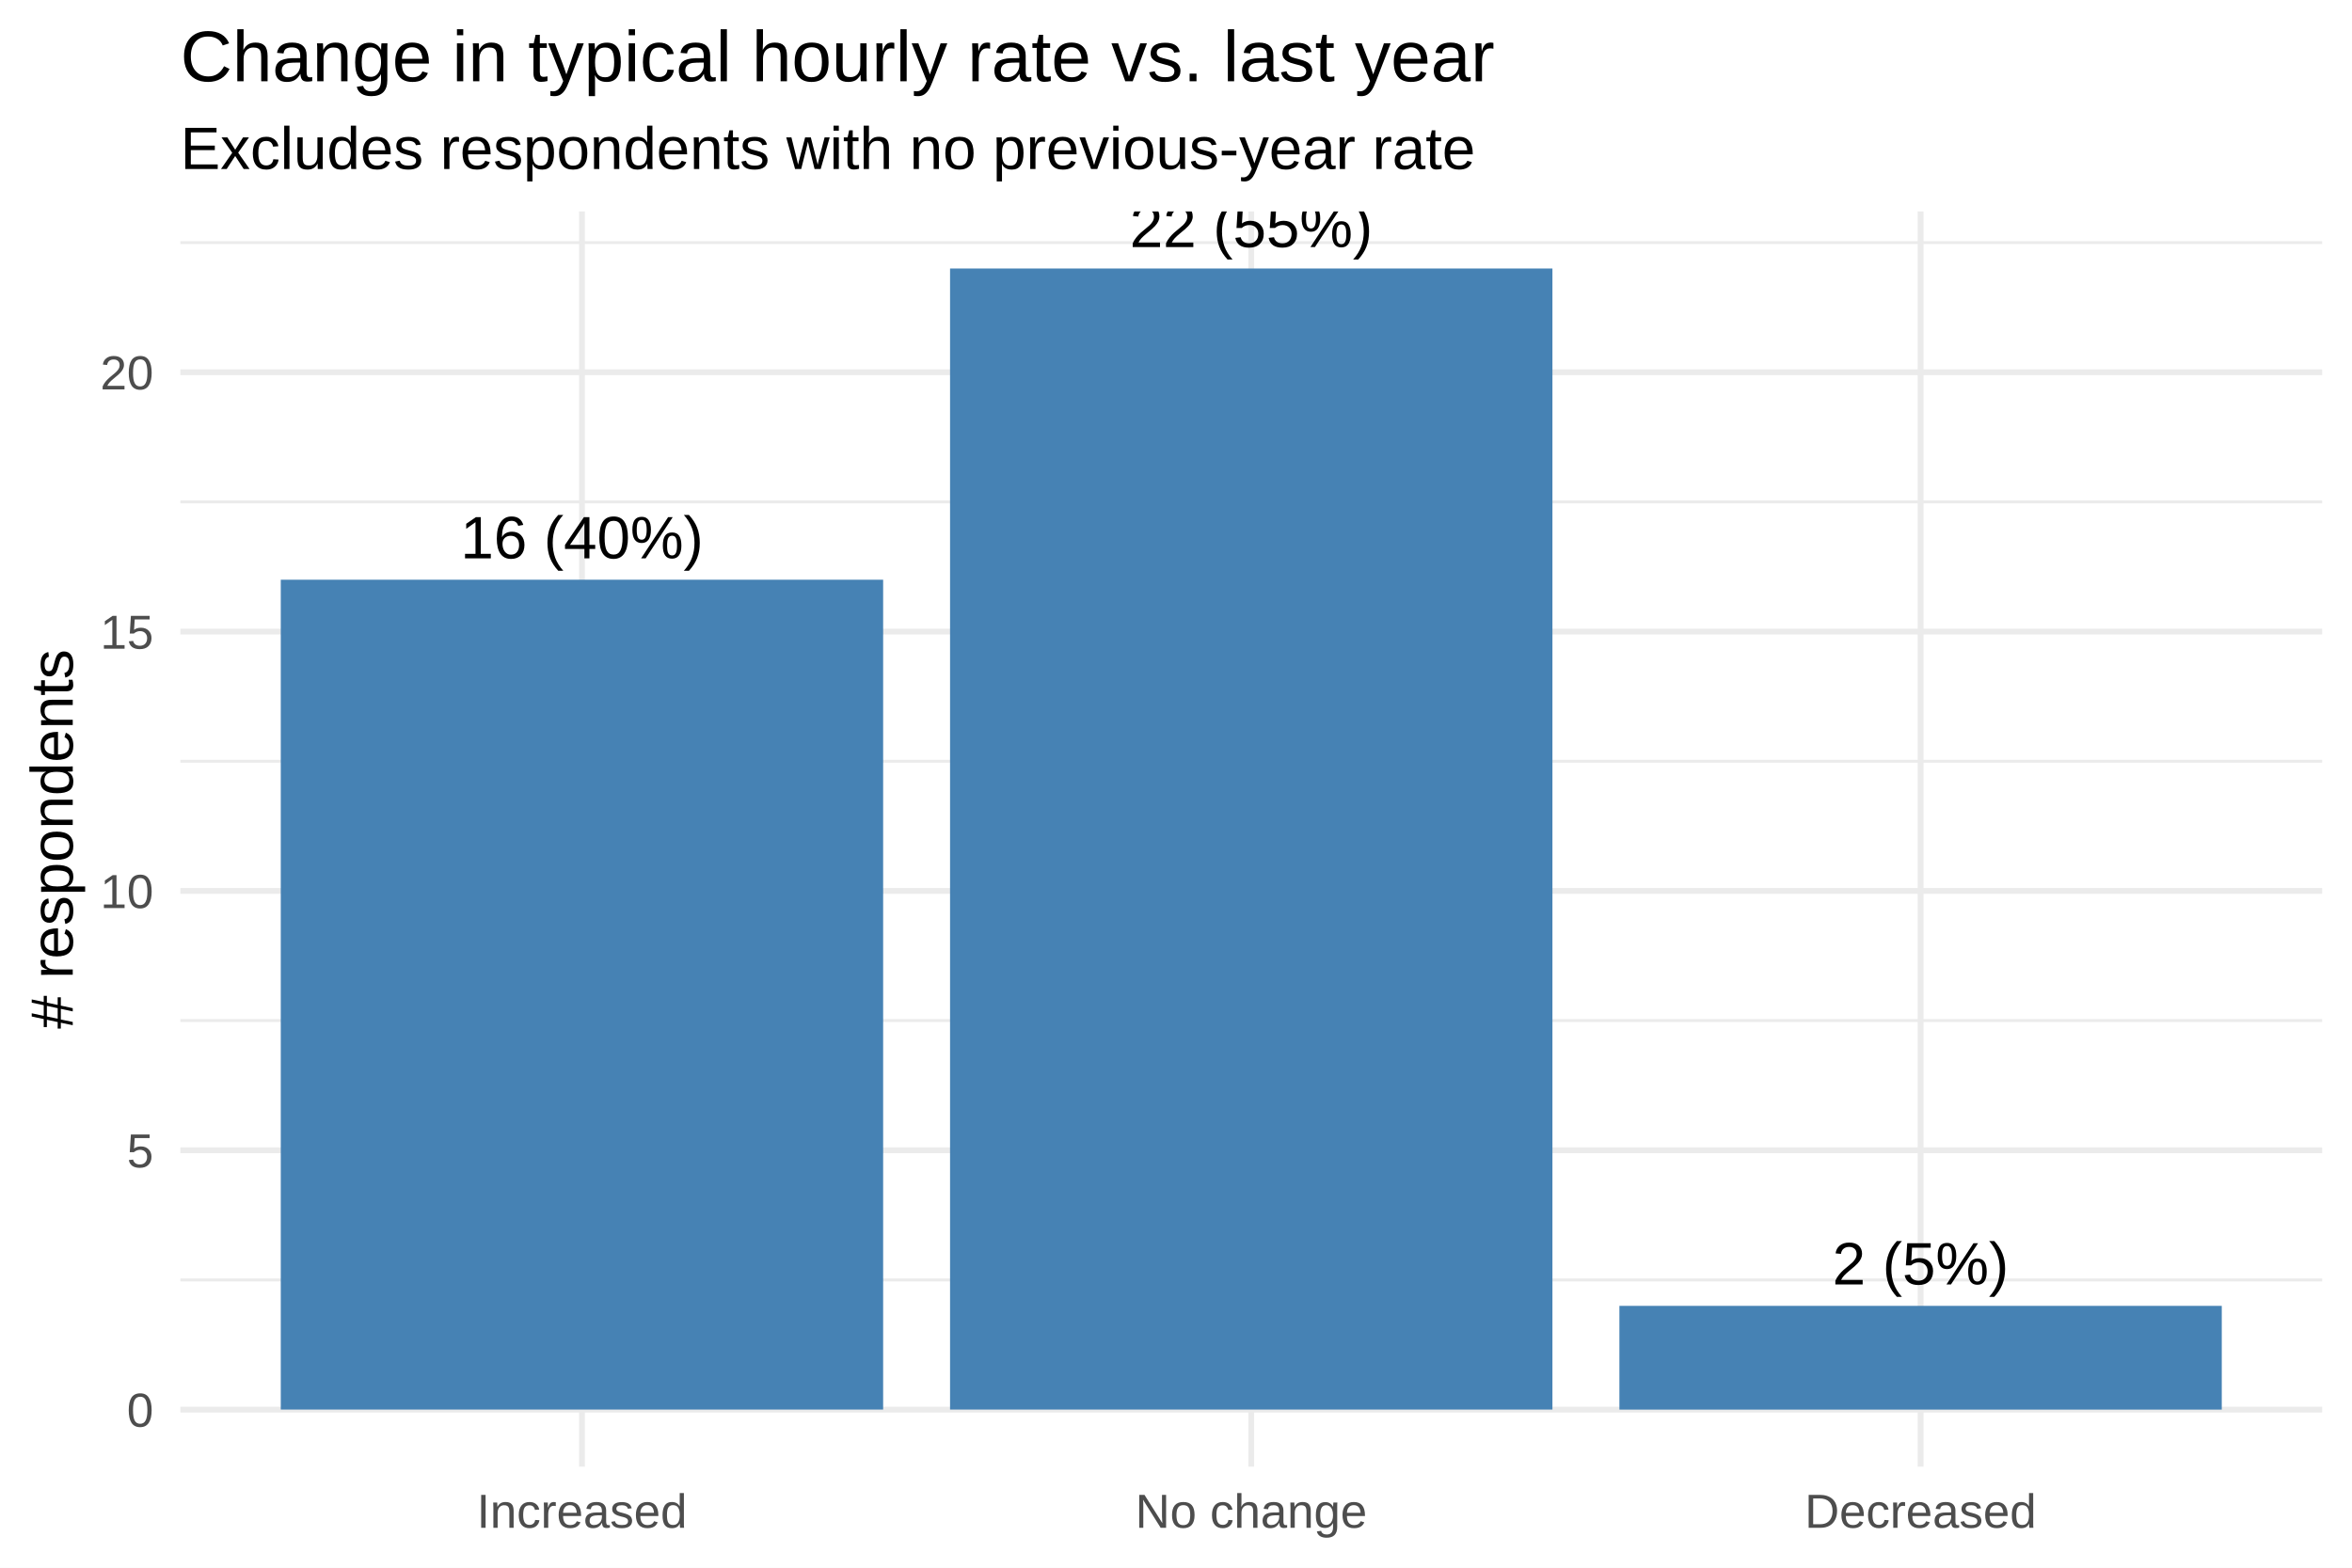
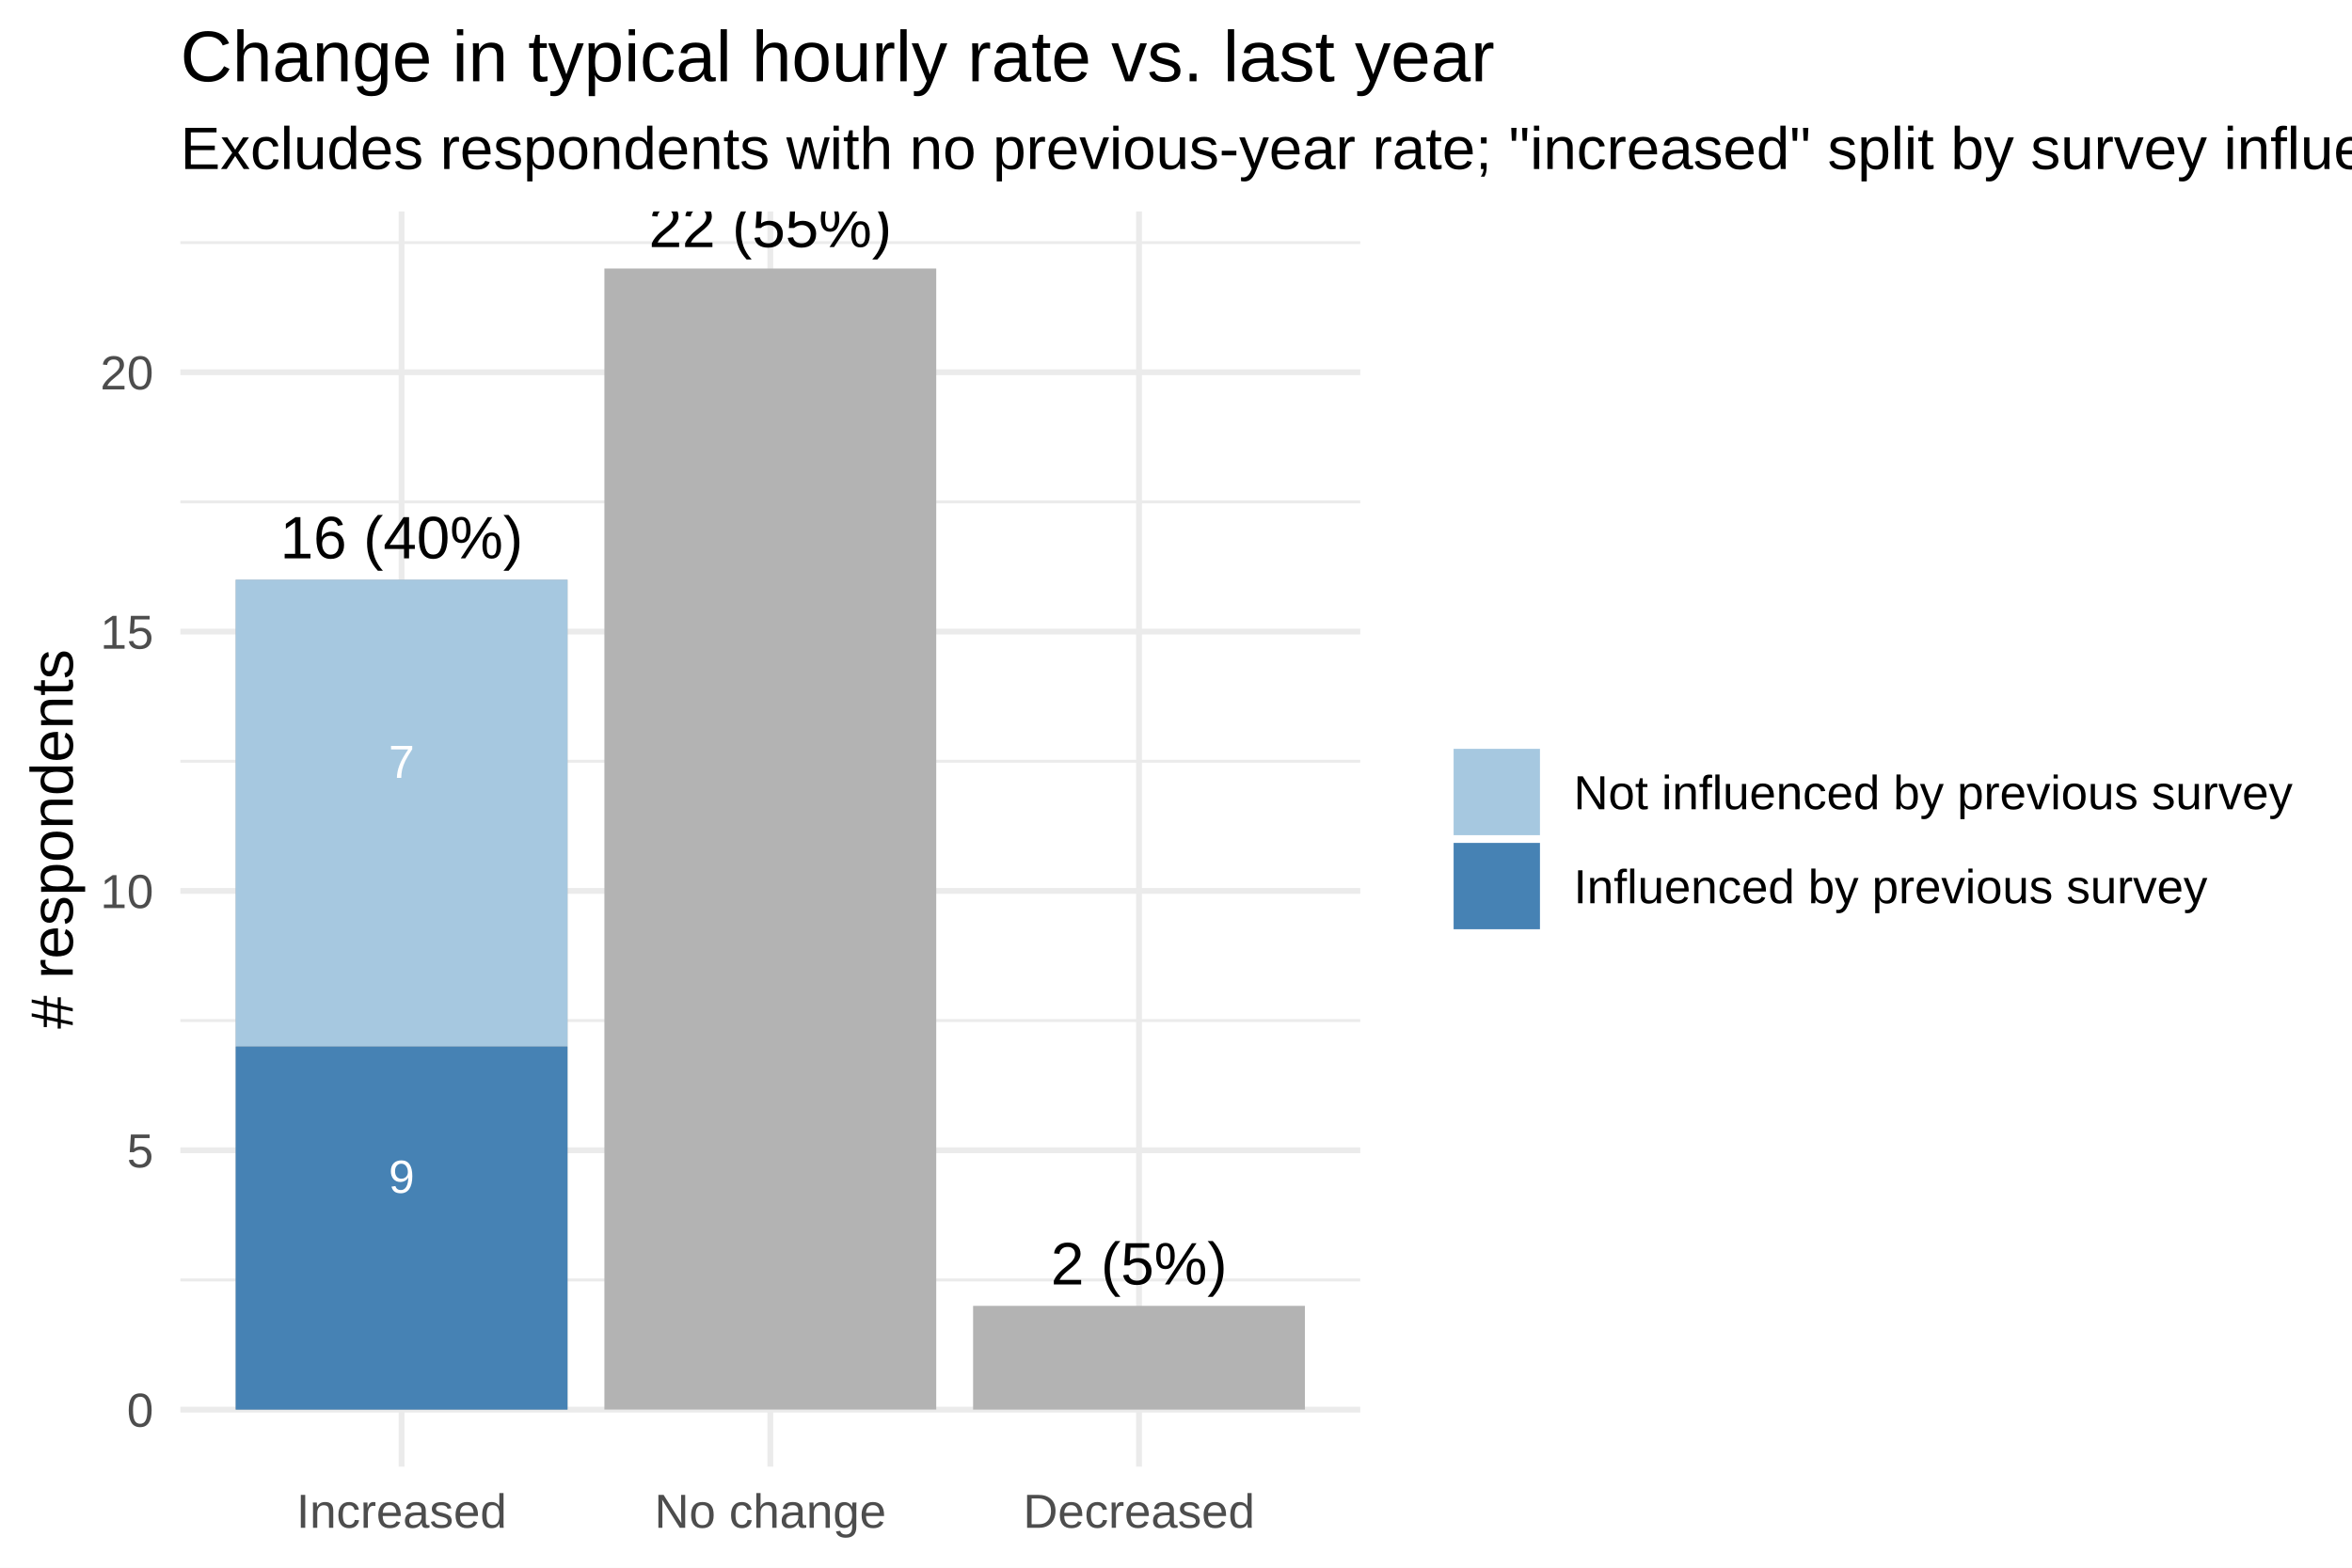
<svg xmlns="http://www.w3.org/2000/svg" width="432.00pt" height="288.00pt" viewBox="0 0 432.00 288.00">
  <g class="svglite">
    <defs>
      <style type="text/css">
    .svglite line, .svglite polyline, .svglite polygon, .svglite path, .svglite rect, .svglite circle {
      fill: none;
      stroke: #000000;
      stroke-linecap: round;
      stroke-linejoin: round;
      stroke-miterlimit: 10.00;
    }
    .svglite text {
      white-space: pre;
    }
    .svglite g.glyphgroup path {
      fill: inherit;
      stroke: none;
    }
  </style>
    </defs>
    <rect width="100%" height="100%" style="stroke: none; fill: #FFFFFF;" />
    <defs>
      <clipPath id="cpMC4wMHw0MzIuMDB8MC4wMHwyODguMDA=">
        <rect x="0.00" y="0.00" width="432.00" height="288.00" />
      </clipPath>
    </defs>
    <g clip-path="url(#cpMC4wMHw0MzIuMDB8MC4wMHwyODguMDA=)">
      <rect x="0" y="0.00" width="432.00" height="288.00" style="stroke-width: 1.07; stroke: none; fill: #FFFFFF;" />
    </g>
    <defs>
-       <clipPath id="cpMzMuMTN8NDI2LjUyfDM4Ljg1fDI2OS40NA==">
-         <rect x="33.13" y="38.85" width="393.39" height="230.59" />
+       <clipPath id="cpMzMuMTN8MjQ5Ljg0fDM4Ljg1fDI2OS40NA==">
+         <rect x="33.13" y="38.85" width="216.72" height="230.59" />
      </clipPath>
    </defs>
-     <g clip-path="url(#cpMzMuMTN8NDI2LjUyfDM4Ljg1fDI2OS40NA==)">
-       <polyline points="33.13,235.14 426.52,235.14 " style="stroke-width: 0.53; stroke: #EBEBEB; stroke-linecap: butt;" />
-       <polyline points="33.13,187.49 426.52,187.49 " style="stroke-width: 0.53; stroke: #EBEBEB; stroke-linecap: butt;" />
-       <polyline points="33.13,139.85 426.52,139.85 " style="stroke-width: 0.53; stroke: #EBEBEB; stroke-linecap: butt;" />
-       <polyline points="33.13,92.21 426.52,92.21 " style="stroke-width: 0.53; stroke: #EBEBEB; stroke-linecap: butt;" />
-       <polyline points="33.13,44.57 426.52,44.57 " style="stroke-width: 0.53; stroke: #EBEBEB; stroke-linecap: butt;" />
-       <polyline points="33.13,258.96 426.52,258.96 " style="stroke-width: 1.07; stroke: #EBEBEB; stroke-linecap: butt;" />
-       <polyline points="33.13,211.32 426.52,211.32 " style="stroke-width: 1.07; stroke: #EBEBEB; stroke-linecap: butt;" />
-       <polyline points="33.13,163.67 426.52,163.67 " style="stroke-width: 1.07; stroke: #EBEBEB; stroke-linecap: butt;" />
-       <polyline points="33.13,116.03 426.52,116.03 " style="stroke-width: 1.07; stroke: #EBEBEB; stroke-linecap: butt;" />
-       <polyline points="33.13,68.39 426.52,68.39 " style="stroke-width: 1.07; stroke: #EBEBEB; stroke-linecap: butt;" />
-       <polyline points="106.89,269.44 106.89,38.85 " style="stroke-width: 1.07; stroke: #EBEBEB; stroke-linecap: butt;" />
-       <polyline points="229.82,269.44 229.82,38.85 " style="stroke-width: 1.07; stroke: #EBEBEB; stroke-linecap: butt;" />
-       <polyline points="352.76,269.44 352.76,38.85 " style="stroke-width: 1.07; stroke: #EBEBEB; stroke-linecap: butt;" />
-       <rect x="51.57" y="106.50" width="110.64" height="152.45" style="stroke-width: 1.07; stroke: none; stroke-linecap: butt; stroke-linejoin: miter; fill: #4682B4;" />
-       <rect x="174.50" y="49.33" width="110.64" height="209.62" style="stroke-width: 1.07; stroke: none; stroke-linecap: butt; stroke-linejoin: miter; fill: #4682B4;" />
-       <rect x="297.44" y="239.90" width="110.64" height="19.06" style="stroke-width: 1.07; stroke: none; stroke-linecap: butt; stroke-linejoin: miter; fill: #4682B4;" />
-       <text x="106.89" y="102.57" text-anchor="middle" style="font-size: 11.00px; font-family: &quot;Arial&quot;;" textLength="44.66px" lengthAdjust="spacingAndGlyphs">16 (40%)</text>
-       <text x="229.82" y="45.39" text-anchor="middle" style="font-size: 11.00px; font-family: &quot;Arial&quot;;" textLength="44.66px" lengthAdjust="spacingAndGlyphs">22 (55%)</text>
-       <text x="352.76" y="235.96" text-anchor="middle" style="font-size: 11.00px; font-family: &quot;Arial&quot;;" textLength="32.41px" lengthAdjust="spacingAndGlyphs">2 (5%)</text>
+     <g clip-path="url(#cpMzMuMTN8MjQ5Ljg0fDM4Ljg1fDI2OS40NA==)">
+       <polyline points="33.13,235.14 249.84,235.14 " style="stroke-width: 0.53; stroke: #EBEBEB; stroke-linecap: butt;" />
+       <polyline points="33.13,187.49 249.84,187.49 " style="stroke-width: 0.53; stroke: #EBEBEB; stroke-linecap: butt;" />
+       <polyline points="33.13,139.85 249.84,139.85 " style="stroke-width: 0.53; stroke: #EBEBEB; stroke-linecap: butt;" />
+       <polyline points="33.13,92.21 249.84,92.21 " style="stroke-width: 0.53; stroke: #EBEBEB; stroke-linecap: butt;" />
+       <polyline points="33.13,44.57 249.84,44.57 " style="stroke-width: 0.53; stroke: #EBEBEB; stroke-linecap: butt;" />
+       <polyline points="33.13,258.96 249.84,258.96 " style="stroke-width: 1.07; stroke: #EBEBEB; stroke-linecap: butt;" />
+       <polyline points="33.13,211.32 249.84,211.32 " style="stroke-width: 1.07; stroke: #EBEBEB; stroke-linecap: butt;" />
+       <polyline points="33.13,163.67 249.84,163.67 " style="stroke-width: 1.07; stroke: #EBEBEB; stroke-linecap: butt;" />
+       <polyline points="33.13,116.03 249.84,116.03 " style="stroke-width: 1.07; stroke: #EBEBEB; stroke-linecap: butt;" />
+       <polyline points="33.13,68.39 249.84,68.39 " style="stroke-width: 1.07; stroke: #EBEBEB; stroke-linecap: butt;" />
+       <polyline points="73.76,269.44 73.76,38.85 " style="stroke-width: 1.07; stroke: #EBEBEB; stroke-linecap: butt;" />
+       <polyline points="141.49,269.44 141.49,38.85 " style="stroke-width: 1.07; stroke: #EBEBEB; stroke-linecap: butt;" />
+       <polyline points="209.21,269.44 209.21,38.85 " style="stroke-width: 1.07; stroke: #EBEBEB; stroke-linecap: butt;" />
+       <rect x="43.29" y="106.50" width="60.95" height="152.45" style="stroke-width: 1.07; stroke: none; stroke-linecap: butt; stroke-linejoin: miter; fill: #B3B3B3;" />
+       <rect x="111.01" y="49.33" width="60.95" height="209.62" style="stroke-width: 1.07; stroke: none; stroke-linecap: butt; stroke-linejoin: miter; fill: #B3B3B3;" />
+       <rect x="178.73" y="239.90" width="60.95" height="19.06" style="stroke-width: 1.07; stroke: none; stroke-linecap: butt; stroke-linejoin: miter; fill: #B3B3B3;" />
+       <rect x="43.29" y="106.50" width="60.95" height="85.76" style="stroke-width: 1.07; stroke: none; stroke-linecap: butt; stroke-linejoin: miter; fill: #A6C8E0;" />
+       <rect x="43.29" y="192.26" width="60.95" height="66.70" style="stroke-width: 1.07; stroke: none; stroke-linecap: butt; stroke-linejoin: miter; fill: #4682B4;" />
+       <text x="73.76" y="219.14" text-anchor="middle" style="font-size: 8.54px;fill: #FFFFFF; font-family: &quot;Arial&quot;;" textLength="4.75px" lengthAdjust="spacingAndGlyphs">9</text>
+       <text x="73.76" y="142.91" text-anchor="middle" style="font-size: 8.54px;fill: #FFFFFF; font-family: &quot;Arial&quot;;" textLength="4.75px" lengthAdjust="spacingAndGlyphs">7</text>
+       <text x="73.76" y="102.57" text-anchor="middle" style="font-size: 11.00px; font-family: &quot;Arial&quot;;" textLength="44.66px" lengthAdjust="spacingAndGlyphs">16 (40%)</text>
+       <text x="141.49" y="45.39" text-anchor="middle" style="font-size: 11.00px; font-family: &quot;Arial&quot;;" textLength="44.66px" lengthAdjust="spacingAndGlyphs">22 (55%)</text>
+       <text x="209.21" y="235.96" text-anchor="middle" style="font-size: 11.00px; font-family: &quot;Arial&quot;;" textLength="32.41px" lengthAdjust="spacingAndGlyphs">2 (5%)</text>
    </g>
    <g clip-path="url(#cpMC4wMHw0MzIuMDB8MC4wMHwyODguMDA=)">
      <text x="28.20" y="262.11" text-anchor="end" style="font-size: 8.80px;fill: #4D4D4D; font-family: &quot;Arial&quot;;" textLength="4.89px" lengthAdjust="spacingAndGlyphs">0</text>
      <text x="28.20" y="214.47" text-anchor="end" style="font-size: 8.80px;fill: #4D4D4D; font-family: &quot;Arial&quot;;" textLength="4.89px" lengthAdjust="spacingAndGlyphs">5</text>
      <text x="28.20" y="166.82" text-anchor="end" style="font-size: 8.80px;fill: #4D4D4D; font-family: &quot;Arial&quot;;" textLength="9.78px" lengthAdjust="spacingAndGlyphs">10</text>
      <text x="28.20" y="119.18" text-anchor="end" style="font-size: 8.80px;fill: #4D4D4D; font-family: &quot;Arial&quot;;" textLength="9.78px" lengthAdjust="spacingAndGlyphs">15</text>
      <text x="28.20" y="71.54" text-anchor="end" style="font-size: 8.80px;fill: #4D4D4D; font-family: &quot;Arial&quot;;" textLength="9.78px" lengthAdjust="spacingAndGlyphs">20</text>
-       <text x="106.89" y="280.67" text-anchor="middle" style="font-size: 8.80px;fill: #4D4D4D; font-family: &quot;Arial&quot;;" textLength="38.62px" lengthAdjust="spacingAndGlyphs">Increased</text>
-       <text x="229.82" y="280.67" text-anchor="middle" style="font-size: 8.80px;fill: #4D4D4D; font-family: &quot;Arial&quot;;" textLength="42.55px" lengthAdjust="spacingAndGlyphs">No change</text>
-       <text x="352.76" y="280.67" text-anchor="middle" style="font-size: 8.80px;fill: #4D4D4D; font-family: &quot;Arial&quot;;" textLength="42.55px" lengthAdjust="spacingAndGlyphs">Decreased</text>
+       <text x="73.76" y="280.67" text-anchor="middle" style="font-size: 8.80px;fill: #4D4D4D; font-family: &quot;Arial&quot;;" textLength="38.62px" lengthAdjust="spacingAndGlyphs">Increased</text>
+       <text x="141.49" y="280.67" text-anchor="middle" style="font-size: 8.80px;fill: #4D4D4D; font-family: &quot;Arial&quot;;" textLength="42.55px" lengthAdjust="spacingAndGlyphs">No change</text>
+       <text x="209.21" y="280.67" text-anchor="middle" style="font-size: 8.80px;fill: #4D4D4D; font-family: &quot;Arial&quot;;" textLength="42.55px" lengthAdjust="spacingAndGlyphs">Decreased</text>
      <text transform="translate(13.36,154.15) rotate(-90)" text-anchor="middle" style="font-size: 11.00px; font-family: &quot;Arial&quot;;" textLength="69.78px" lengthAdjust="spacingAndGlyphs"># respondents</text>
-       <text x="33.13" y="31.05" style="font-size: 11.00px; font-family: &quot;Arial&quot;;" textLength="238.00px" lengthAdjust="spacingAndGlyphs">Excludes respondents with no previous-year rate</text>
+       <rect x="266.99" y="137.57" width="15.86" height="15.86" style="stroke-width: 1.07; stroke: none; stroke-linecap: butt; stroke-linejoin: miter; fill: #A6C8E0;" />
+       <rect x="266.99" y="154.85" width="15.86" height="15.86" style="stroke-width: 1.07; stroke: none; stroke-linecap: butt; stroke-linejoin: miter; fill: #4682B4;" />
+       <text x="289.04" y="148.66" style="font-size: 8.80px; font-family: &quot;Arial&quot;;" textLength="132.00px" lengthAdjust="spacingAndGlyphs">Not influenced by previous survey</text>
+       <text x="289.04" y="165.94" style="font-size: 8.80px; font-family: &quot;Arial&quot;;" textLength="116.36px" lengthAdjust="spacingAndGlyphs">Influenced by previous survey</text>
+       <text x="33.13" y="31.05" style="font-size: 11.00px; font-family: &quot;Arial&quot;;" textLength="419.56px" lengthAdjust="spacingAndGlyphs">Excludes respondents with no previous-year rate; "increased" split by survey influence</text>
      <text x="33.13" y="14.93" style="font-size: 13.20px; font-family: &quot;Arial&quot;;" textLength="241.02px" lengthAdjust="spacingAndGlyphs">Change in typical hourly rate vs. last year</text>
    </g>
  </g>
</svg>
